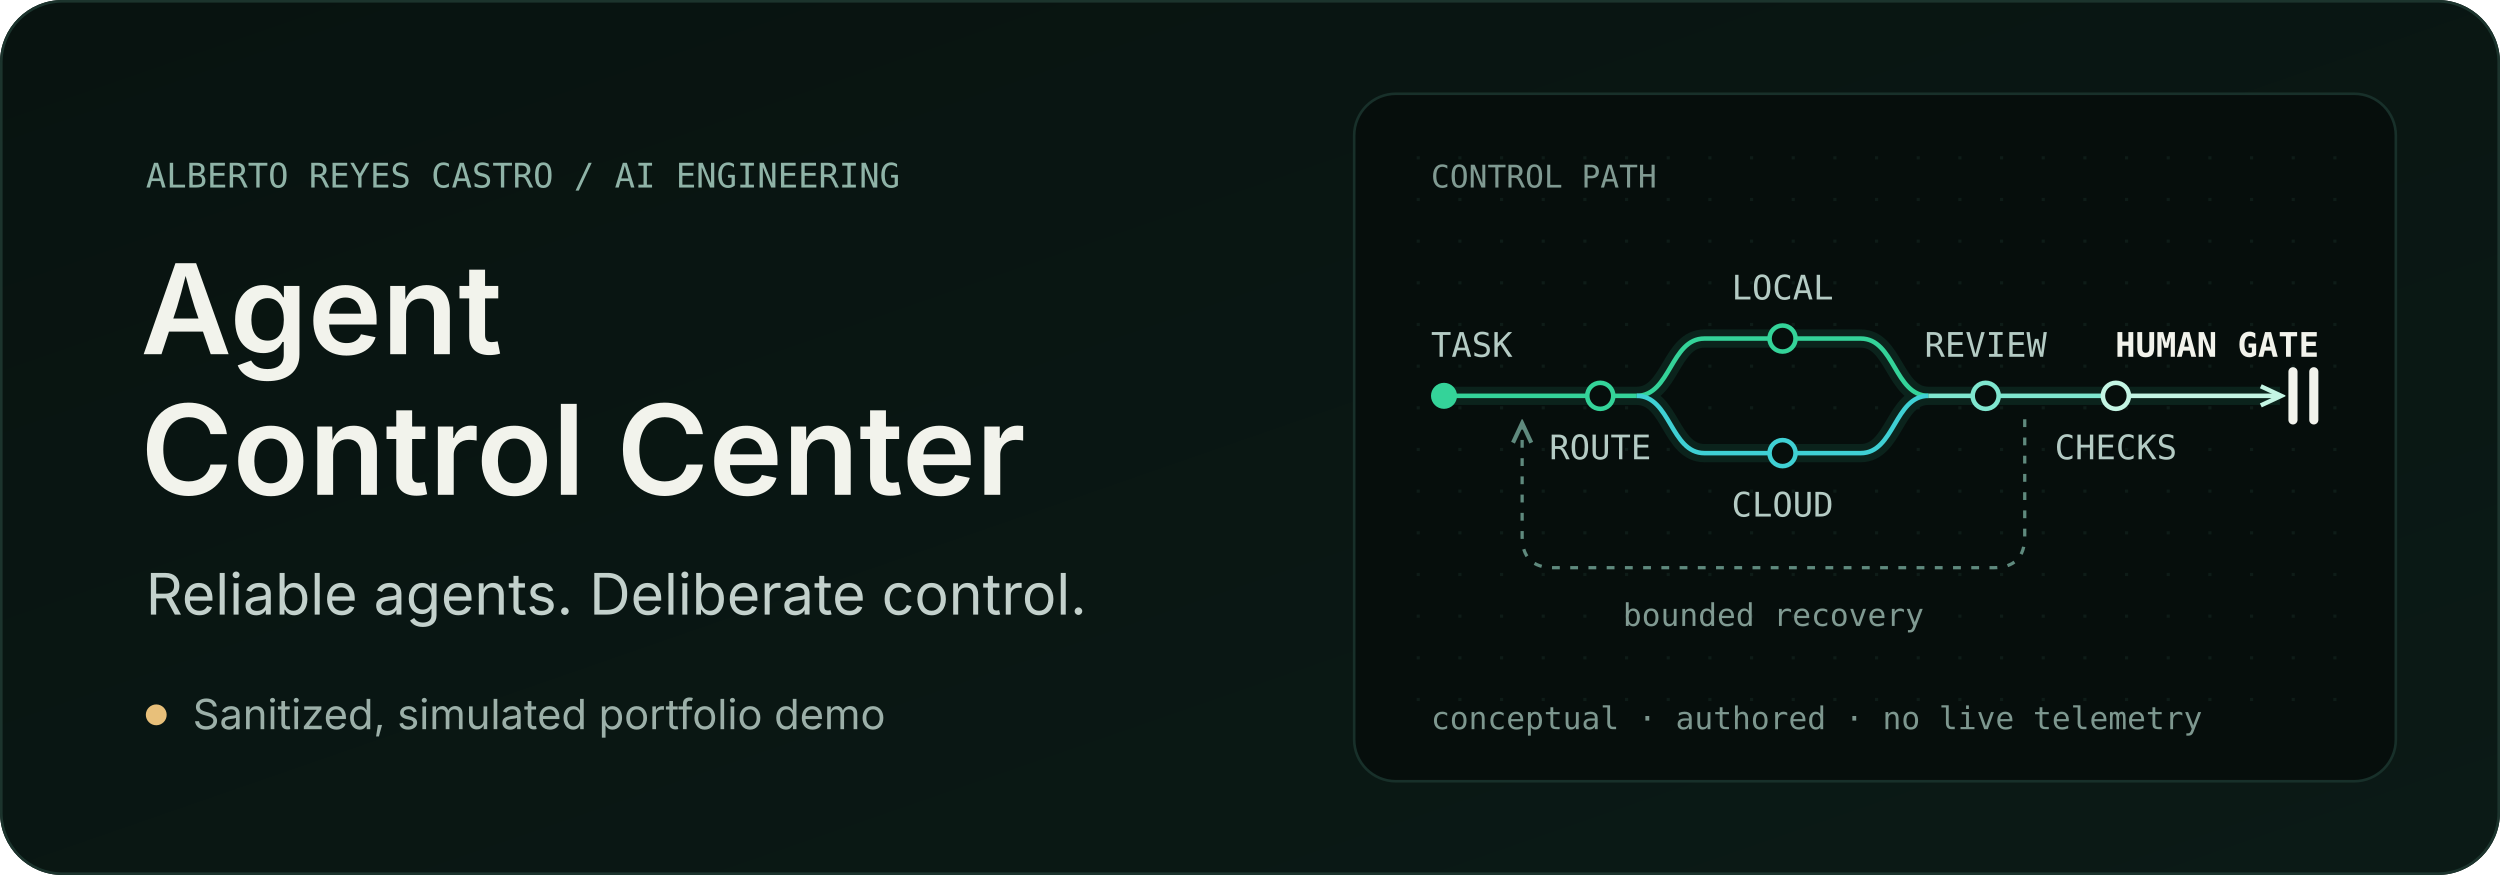
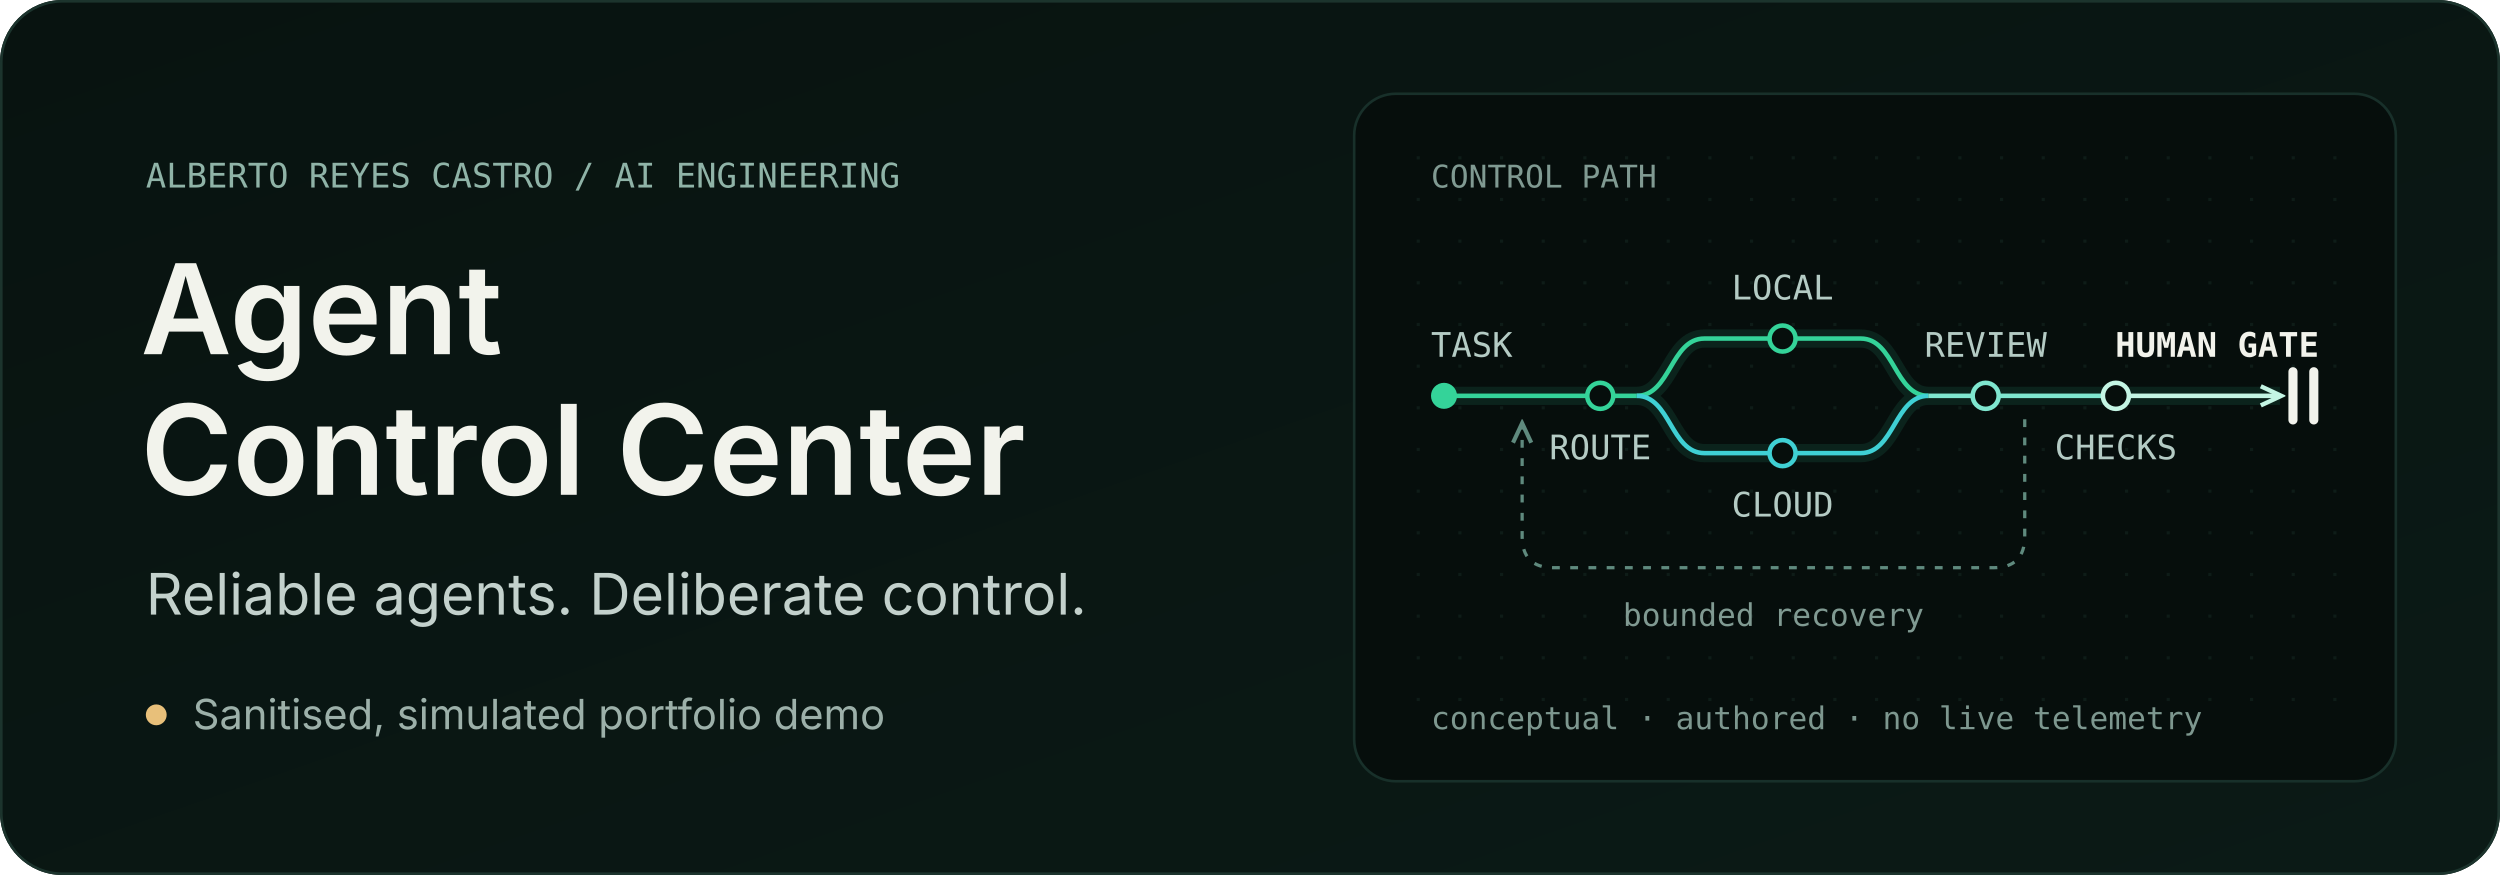
<svg xmlns="http://www.w3.org/2000/svg" width="960" height="336" viewBox="0 0 960 336" role="img" aria-labelledby="title desc">
  <defs>
    <linearGradient id="bg" x2="1" y2="1">
      <stop stop-color="#081310" />
      <stop stop-color="#0b1a16" offset="1" />
    </linearGradient>
    <marker id="arrow-gate" viewBox="0 0 10 10" refX="8" refY="5" markerWidth="6" markerHeight="6" orient="auto-start-reverse">
      <path d="M 1 1.5 L 8.5 5 L 1 8.5" fill="none" stroke="#c4f5e4" stroke-width="1.6" />
    </marker>
    <marker id="arrow-rec" viewBox="0 0 10 10" refX="8" refY="5" markerWidth="8" markerHeight="8" orient="auto-start-reverse">
      <path d="M 1 1.5 L 8.5 5 L 1 8.5" fill="none" stroke="#5f8a7e" stroke-width="1.6" />
    </marker>
  </defs>
  <rect x="0" y="0" width="960" height="336" rx="24" fill="url(#bg)" />
  <rect x="0.5" y="0.5" width="959" height="335" rx="23.5" fill="none" stroke="#1c342d" />
  <text x="56" y="72" fill="#8fb3a7" font-family="ui-monospace, SFMono-Regular, Menlo, Consolas, monospace" font-size="13">ALBERTO REYES CASTRO / AI ENGINEERING</text>
  <text x="54" y="136" fill="#f2f3ec" font-family="Inter, ui-sans-serif, system-ui, -apple-system, Segoe UI, sans-serif" font-size="48" font-weight="600">Agent</text>
  <text x="54" y="190" fill="#f2f3ec" font-family="Inter, ui-sans-serif, system-ui, -apple-system, Segoe UI, sans-serif" font-size="48" font-weight="600">Control Center</text>
  <text x="56" y="236" fill="#c3d1cc" font-family="Inter, ui-sans-serif, system-ui, -apple-system, Segoe UI, sans-serif" font-size="22">Reliable agents. Deliberate control.</text>
  <rect x="56" y="270.5" width="8" height="8" rx="4" fill="#e8c07a" />
-   <text x="74" y="280" fill="#9cb0a9" font-family="Inter, ui-sans-serif, system-ui, -apple-system, Segoe UI, sans-serif" font-size="16">Sanitized, simulated portfolio demo</text>
+   <text x="74" y="280" fill="#9cb0a9" font-family="Inter, ui-sans-serif, system-ui, -apple-system, Segoe UI, sans-serif" font-size="16">Sanitised, simulated portfolio demo</text>
  <rect x="520" y="36" width="400" height="264" rx="16" fill="#060e0c" stroke="#18302a" />
  <path d="M544 60h1.2v1.2h-1.2zM544 76h1.2v1.2h-1.2zM544 92h1.2v1.2h-1.2zM544 108h1.2v1.2h-1.2zM544 124h1.2v1.2h-1.2zM544 140h1.2v1.2h-1.2zM544 156h1.2v1.2h-1.2zM544 172h1.2v1.2h-1.2zM544 188h1.2v1.2h-1.2zM544 204h1.2v1.2h-1.2zM544 220h1.2v1.2h-1.2zM544 236h1.2v1.2h-1.2zM544 252h1.2v1.2h-1.2zM544 268h1.2v1.2h-1.2zM560 60h1.2v1.2h-1.2zM560 76h1.2v1.2h-1.2zM560 92h1.2v1.2h-1.2zM560 108h1.2v1.2h-1.2zM560 124h1.2v1.2h-1.2zM560 140h1.2v1.2h-1.2zM560 156h1.2v1.2h-1.2zM560 172h1.2v1.2h-1.2zM560 188h1.2v1.2h-1.2zM560 204h1.2v1.2h-1.2zM560 220h1.2v1.2h-1.2zM560 236h1.2v1.2h-1.2zM560 252h1.2v1.2h-1.2zM560 268h1.2v1.2h-1.2zM576 60h1.2v1.2h-1.2zM576 76h1.2v1.2h-1.2zM576 92h1.2v1.2h-1.2zM576 108h1.2v1.2h-1.2zM576 124h1.2v1.2h-1.2zM576 140h1.2v1.2h-1.2zM576 156h1.2v1.2h-1.2zM576 172h1.2v1.2h-1.2zM576 188h1.2v1.2h-1.2zM576 204h1.2v1.2h-1.2zM576 220h1.2v1.2h-1.2zM576 236h1.2v1.2h-1.2zM576 252h1.2v1.2h-1.2zM576 268h1.2v1.2h-1.2zM592 60h1.2v1.2h-1.2zM592 76h1.2v1.2h-1.2zM592 92h1.2v1.2h-1.2zM592 108h1.2v1.2h-1.2zM592 124h1.2v1.2h-1.2zM592 140h1.2v1.2h-1.2zM592 156h1.2v1.2h-1.2zM592 172h1.2v1.2h-1.2zM592 188h1.2v1.2h-1.2zM592 204h1.2v1.2h-1.2zM592 220h1.2v1.2h-1.2zM592 236h1.2v1.2h-1.2zM592 252h1.2v1.2h-1.2zM592 268h1.2v1.2h-1.2zM608 60h1.2v1.2h-1.2zM608 76h1.2v1.2h-1.2zM608 92h1.2v1.2h-1.2zM608 108h1.2v1.2h-1.2zM608 124h1.2v1.2h-1.2zM608 140h1.2v1.2h-1.2zM608 156h1.2v1.2h-1.2zM608 172h1.2v1.2h-1.2zM608 188h1.2v1.2h-1.2zM608 204h1.2v1.2h-1.2zM608 220h1.2v1.2h-1.2zM608 236h1.2v1.2h-1.2zM608 252h1.2v1.2h-1.2zM608 268h1.2v1.2h-1.2zM624 60h1.2v1.2h-1.2zM624 76h1.2v1.2h-1.2zM624 92h1.2v1.2h-1.2zM624 108h1.2v1.2h-1.2zM624 124h1.2v1.2h-1.2zM624 140h1.2v1.2h-1.2zM624 156h1.2v1.2h-1.2zM624 172h1.2v1.2h-1.2zM624 188h1.2v1.2h-1.2zM624 204h1.2v1.2h-1.2zM624 220h1.2v1.2h-1.2zM624 236h1.2v1.2h-1.2zM624 252h1.2v1.2h-1.2zM624 268h1.2v1.2h-1.2zM640 60h1.2v1.2h-1.2zM640 76h1.2v1.2h-1.2zM640 92h1.2v1.2h-1.2zM640 108h1.2v1.2h-1.2zM640 124h1.2v1.2h-1.2zM640 140h1.2v1.2h-1.2zM640 156h1.2v1.2h-1.2zM640 172h1.2v1.2h-1.2zM640 188h1.2v1.2h-1.2zM640 204h1.2v1.2h-1.2zM640 220h1.2v1.2h-1.2zM640 236h1.2v1.2h-1.2zM640 252h1.2v1.2h-1.2zM640 268h1.2v1.2h-1.2zM656 60h1.2v1.2h-1.2zM656 76h1.2v1.2h-1.2zM656 92h1.2v1.2h-1.2zM656 108h1.2v1.2h-1.2zM656 124h1.2v1.2h-1.2zM656 140h1.2v1.2h-1.2zM656 156h1.2v1.2h-1.2zM656 172h1.2v1.2h-1.2zM656 188h1.2v1.2h-1.2zM656 204h1.2v1.2h-1.2zM656 220h1.2v1.2h-1.2zM656 236h1.2v1.2h-1.2zM656 252h1.2v1.2h-1.2zM656 268h1.2v1.2h-1.2zM672 60h1.2v1.2h-1.2zM672 76h1.2v1.2h-1.2zM672 92h1.2v1.2h-1.2zM672 108h1.2v1.2h-1.2zM672 124h1.2v1.2h-1.2zM672 140h1.2v1.2h-1.2zM672 156h1.2v1.2h-1.2zM672 172h1.2v1.2h-1.2zM672 188h1.2v1.2h-1.2zM672 204h1.2v1.2h-1.2zM672 220h1.2v1.2h-1.2zM672 236h1.2v1.2h-1.2zM672 252h1.2v1.2h-1.2zM672 268h1.2v1.2h-1.2zM688 60h1.2v1.2h-1.2zM688 76h1.2v1.2h-1.2zM688 92h1.2v1.2h-1.2zM688 108h1.2v1.2h-1.2zM688 124h1.2v1.2h-1.2zM688 140h1.2v1.2h-1.2zM688 156h1.2v1.2h-1.2zM688 172h1.2v1.2h-1.2zM688 188h1.2v1.2h-1.2zM688 204h1.2v1.2h-1.2zM688 220h1.2v1.2h-1.2zM688 236h1.2v1.2h-1.2zM688 252h1.2v1.2h-1.2zM688 268h1.2v1.2h-1.2zM704 60h1.2v1.2h-1.2zM704 76h1.2v1.2h-1.2zM704 92h1.2v1.2h-1.2zM704 108h1.2v1.2h-1.2zM704 124h1.2v1.2h-1.2zM704 140h1.2v1.2h-1.2zM704 156h1.2v1.2h-1.2zM704 172h1.2v1.2h-1.2zM704 188h1.2v1.2h-1.2zM704 204h1.2v1.2h-1.2zM704 220h1.2v1.2h-1.2zM704 236h1.2v1.2h-1.2zM704 252h1.2v1.2h-1.2zM704 268h1.2v1.2h-1.2zM720 60h1.2v1.2h-1.2zM720 76h1.2v1.2h-1.2zM720 92h1.2v1.2h-1.2zM720 108h1.2v1.2h-1.2zM720 124h1.2v1.2h-1.2zM720 140h1.2v1.2h-1.2zM720 156h1.2v1.2h-1.2zM720 172h1.2v1.2h-1.2zM720 188h1.2v1.2h-1.2zM720 204h1.2v1.2h-1.2zM720 220h1.2v1.2h-1.2zM720 236h1.2v1.2h-1.2zM720 252h1.2v1.2h-1.2zM720 268h1.2v1.2h-1.2zM736 60h1.2v1.2h-1.2zM736 76h1.2v1.2h-1.2zM736 92h1.2v1.2h-1.2zM736 108h1.2v1.2h-1.2zM736 124h1.2v1.2h-1.2zM736 140h1.2v1.2h-1.2zM736 156h1.2v1.2h-1.2zM736 172h1.2v1.2h-1.2zM736 188h1.2v1.2h-1.2zM736 204h1.2v1.2h-1.2zM736 220h1.2v1.2h-1.2zM736 236h1.2v1.2h-1.2zM736 252h1.2v1.2h-1.2zM736 268h1.2v1.2h-1.2zM752 60h1.2v1.2h-1.2zM752 76h1.2v1.2h-1.2zM752 92h1.2v1.2h-1.2zM752 108h1.2v1.2h-1.2zM752 124h1.2v1.2h-1.2zM752 140h1.2v1.2h-1.2zM752 156h1.2v1.2h-1.2zM752 172h1.2v1.2h-1.2zM752 188h1.2v1.2h-1.2zM752 204h1.2v1.2h-1.2zM752 220h1.2v1.2h-1.2zM752 236h1.2v1.2h-1.2zM752 252h1.2v1.2h-1.2zM752 268h1.2v1.2h-1.2zM768 60h1.2v1.2h-1.2zM768 76h1.2v1.2h-1.2zM768 92h1.2v1.2h-1.2zM768 108h1.2v1.2h-1.2zM768 124h1.2v1.2h-1.2zM768 140h1.2v1.2h-1.2zM768 156h1.2v1.2h-1.2zM768 172h1.2v1.2h-1.2zM768 188h1.2v1.2h-1.2zM768 204h1.2v1.2h-1.2zM768 220h1.2v1.2h-1.2zM768 236h1.2v1.2h-1.2zM768 252h1.2v1.2h-1.2zM768 268h1.2v1.2h-1.2zM784 60h1.2v1.2h-1.2zM784 76h1.2v1.2h-1.2zM784 92h1.2v1.2h-1.2zM784 108h1.2v1.2h-1.2zM784 124h1.2v1.2h-1.2zM784 140h1.2v1.2h-1.2zM784 156h1.2v1.2h-1.2zM784 172h1.2v1.2h-1.2zM784 188h1.2v1.2h-1.2zM784 204h1.2v1.2h-1.2zM784 220h1.2v1.2h-1.2zM784 236h1.2v1.2h-1.2zM784 252h1.2v1.2h-1.2zM784 268h1.2v1.2h-1.2zM800 60h1.2v1.2h-1.2zM800 76h1.2v1.2h-1.2zM800 92h1.2v1.2h-1.2zM800 108h1.2v1.2h-1.2zM800 124h1.2v1.2h-1.2zM800 140h1.2v1.2h-1.2zM800 156h1.2v1.2h-1.2zM800 172h1.2v1.2h-1.2zM800 188h1.2v1.2h-1.2zM800 204h1.2v1.2h-1.2zM800 220h1.2v1.2h-1.2zM800 236h1.2v1.2h-1.2zM800 252h1.2v1.2h-1.2zM800 268h1.2v1.2h-1.2zM816 60h1.2v1.2h-1.2zM816 76h1.2v1.2h-1.2zM816 92h1.2v1.2h-1.2zM816 108h1.2v1.2h-1.2zM816 124h1.2v1.2h-1.2zM816 140h1.2v1.2h-1.2zM816 156h1.2v1.2h-1.2zM816 172h1.2v1.2h-1.2zM816 188h1.2v1.2h-1.2zM816 204h1.2v1.2h-1.2zM816 220h1.2v1.2h-1.2zM816 236h1.2v1.2h-1.2zM816 252h1.2v1.2h-1.2zM816 268h1.2v1.2h-1.2zM832 60h1.2v1.2h-1.2zM832 76h1.2v1.2h-1.2zM832 92h1.2v1.2h-1.2zM832 108h1.2v1.2h-1.2zM832 124h1.2v1.2h-1.2zM832 140h1.2v1.2h-1.2zM832 156h1.2v1.2h-1.2zM832 172h1.2v1.2h-1.2zM832 188h1.2v1.2h-1.2zM832 204h1.2v1.2h-1.2zM832 220h1.2v1.2h-1.2zM832 236h1.2v1.2h-1.2zM832 252h1.2v1.2h-1.2zM832 268h1.2v1.2h-1.2zM848 60h1.2v1.2h-1.2zM848 76h1.2v1.2h-1.2zM848 92h1.2v1.2h-1.2zM848 108h1.2v1.2h-1.2zM848 124h1.2v1.2h-1.2zM848 140h1.2v1.2h-1.2zM848 156h1.2v1.2h-1.2zM848 172h1.2v1.2h-1.2zM848 188h1.2v1.2h-1.2zM848 204h1.2v1.2h-1.2zM848 220h1.2v1.2h-1.2zM848 236h1.2v1.2h-1.2zM848 252h1.2v1.2h-1.2zM848 268h1.2v1.2h-1.2zM864 60h1.2v1.2h-1.2zM864 76h1.2v1.2h-1.2zM864 92h1.2v1.2h-1.2zM864 108h1.2v1.2h-1.2zM864 124h1.2v1.2h-1.2zM864 140h1.2v1.2h-1.2zM864 156h1.2v1.2h-1.2zM864 172h1.2v1.2h-1.2zM864 188h1.2v1.2h-1.2zM864 204h1.2v1.2h-1.2zM864 220h1.2v1.2h-1.2zM864 236h1.2v1.2h-1.2zM864 252h1.2v1.2h-1.2zM864 268h1.2v1.2h-1.2zM880 60h1.2v1.2h-1.2zM880 76h1.2v1.2h-1.2zM880 92h1.2v1.2h-1.2zM880 108h1.2v1.2h-1.2zM880 124h1.2v1.2h-1.2zM880 140h1.2v1.2h-1.2zM880 156h1.2v1.2h-1.2zM880 172h1.2v1.2h-1.2zM880 188h1.2v1.2h-1.2zM880 204h1.2v1.2h-1.2zM880 220h1.2v1.2h-1.2zM880 236h1.2v1.2h-1.2zM880 252h1.2v1.2h-1.2zM880 268h1.2v1.2h-1.2zM896 60h1.2v1.2h-1.2zM896 76h1.2v1.2h-1.2zM896 92h1.2v1.2h-1.2zM896 108h1.2v1.2h-1.2zM896 124h1.2v1.2h-1.2zM896 140h1.2v1.2h-1.2zM896 156h1.2v1.2h-1.2zM896 172h1.2v1.2h-1.2zM896 188h1.2v1.2h-1.2zM896 204h1.2v1.2h-1.2zM896 220h1.2v1.2h-1.2zM896 236h1.2v1.2h-1.2zM896 252h1.2v1.2h-1.2zM896 268h1.2v1.2h-1.2z" fill="#0e1c18" />
  <text x="549.5" y="72" fill="#809a92" font-family="ui-monospace, SFMono-Regular, Menlo, Consolas, monospace" font-size="12">CONTROL PATH</text>
  <text x="549.5" y="280" fill="#7d978f" font-family="ui-monospace, SFMono-Regular, Menlo, Consolas, monospace" font-size="12">conceptual · authored · no live telemetry</text>
  <path d="M 554.5 152 H 628.5 M 628.5 152 C 641.5 152 641.5 130 654.5 130 H 714.5 C 727.5 130 727.5 152 740.5 152 M 628.5 152 C 641.5 152 641.5 174 654.5 174 H 714.5 C 727.5 174 727.5 152 740.5 152 M 740.5 152 H 875.5" fill="none" stroke="#0b231c" stroke-width="7" />
  <path d="M 777.5 161 V 206 Q 777.5 218 765.5 218 H 596.5 Q 584.5 218 584.5 206 V 163" fill="none" stroke="#5f8a7e" stroke-width="1.25" stroke-dasharray="3 4" marker-end="url(#arrow-rec)" />
  <path d="M 554.5 152 H 628.5" fill="none" stroke="#34d399" stroke-width="1.75" />
  <path d="M 628.5 152 C 641.5 152 641.5 130 654.5 130 H 714.5 C 727.5 130 727.5 152 740.5 152" fill="none" stroke="#34d399" stroke-width="1.75" />
  <path d="M 628.5 152 C 641.5 152 641.5 174 654.5 174 H 714.5 C 727.5 174 727.5 152 740.5 152" fill="none" stroke="#3fd0d4" stroke-width="1.75" />
  <path d="M 740.5 152 H 812.5" fill="none" stroke="#7fe6cf" stroke-width="1.75" />
  <path d="M 812.5 152 H 875.5" fill="none" stroke="#c4f5e4" stroke-width="1.75" marker-end="url(#arrow-gate)" />
  <rect x="549.5" y="147" width="10" height="10" rx="5" fill="#34d399" />
  <rect x="609.5" y="147" width="10" height="10" rx="5" fill="#060e0c" stroke="#34d399" stroke-width="1.75" />
  <rect x="679.5" y="125" width="10" height="10" rx="5" fill="#060e0c" stroke="#34d399" stroke-width="1.75" />
  <rect x="679.5" y="169" width="10" height="10" rx="5" fill="#060e0c" stroke="#3fd0d4" stroke-width="1.75" />
  <rect x="757.5" y="147" width="10" height="10" rx="5" fill="#060e0c" stroke="#7fe6cf" stroke-width="1.75" />
  <rect x="807.5" y="147" width="10" height="10" rx="5" fill="#060e0c" stroke="#c4f5e4" stroke-width="1.75" />
  <rect x="878.75" y="141" width="3.5" height="22" rx="1.75" fill="#f2f3ec" />
  <rect x="886.75" y="141" width="3.5" height="22" rx="1.75" fill="#f2f3ec" />
  <text x="549.5" y="137" fill="#b4cbc4" font-family="ui-monospace, SFMono-Regular, Menlo, Consolas, monospace" font-size="13" text-anchor="start">TASK</text>
  <text x="614.5" y="176.36" fill="#b4cbc4" font-family="ui-monospace, SFMono-Regular, Menlo, Consolas, monospace" font-size="13" text-anchor="middle">ROUTE</text>
  <text x="684.5" y="115" fill="#b4cbc4" font-family="ui-monospace, SFMono-Regular, Menlo, Consolas, monospace" font-size="13" text-anchor="middle">LOCAL</text>
  <text x="684.5" y="198.36" fill="#b4cbc4" font-family="ui-monospace, SFMono-Regular, Menlo, Consolas, monospace" font-size="13" text-anchor="middle">CLOUD</text>
  <text x="762.5" y="137" fill="#b4cbc4" font-family="ui-monospace, SFMono-Regular, Menlo, Consolas, monospace" font-size="13" text-anchor="middle">REVIEW</text>
  <text x="812.5" y="176.36" fill="#b4cbc4" font-family="ui-monospace, SFMono-Regular, Menlo, Consolas, monospace" font-size="13" text-anchor="middle">CHECKS</text>
  <text x="890.5" y="137" fill="#f2f3ec" font-family="ui-monospace, SFMono-Regular, Menlo, Consolas, monospace" font-size="13" font-weight="600" text-anchor="end">HUMAN GATE</text>
  <text x="681" y="240.36" fill="#809a92" font-family="ui-monospace, SFMono-Regular, Menlo, Consolas, monospace" font-size="12" text-anchor="middle">bounded recovery</text>
</svg>
